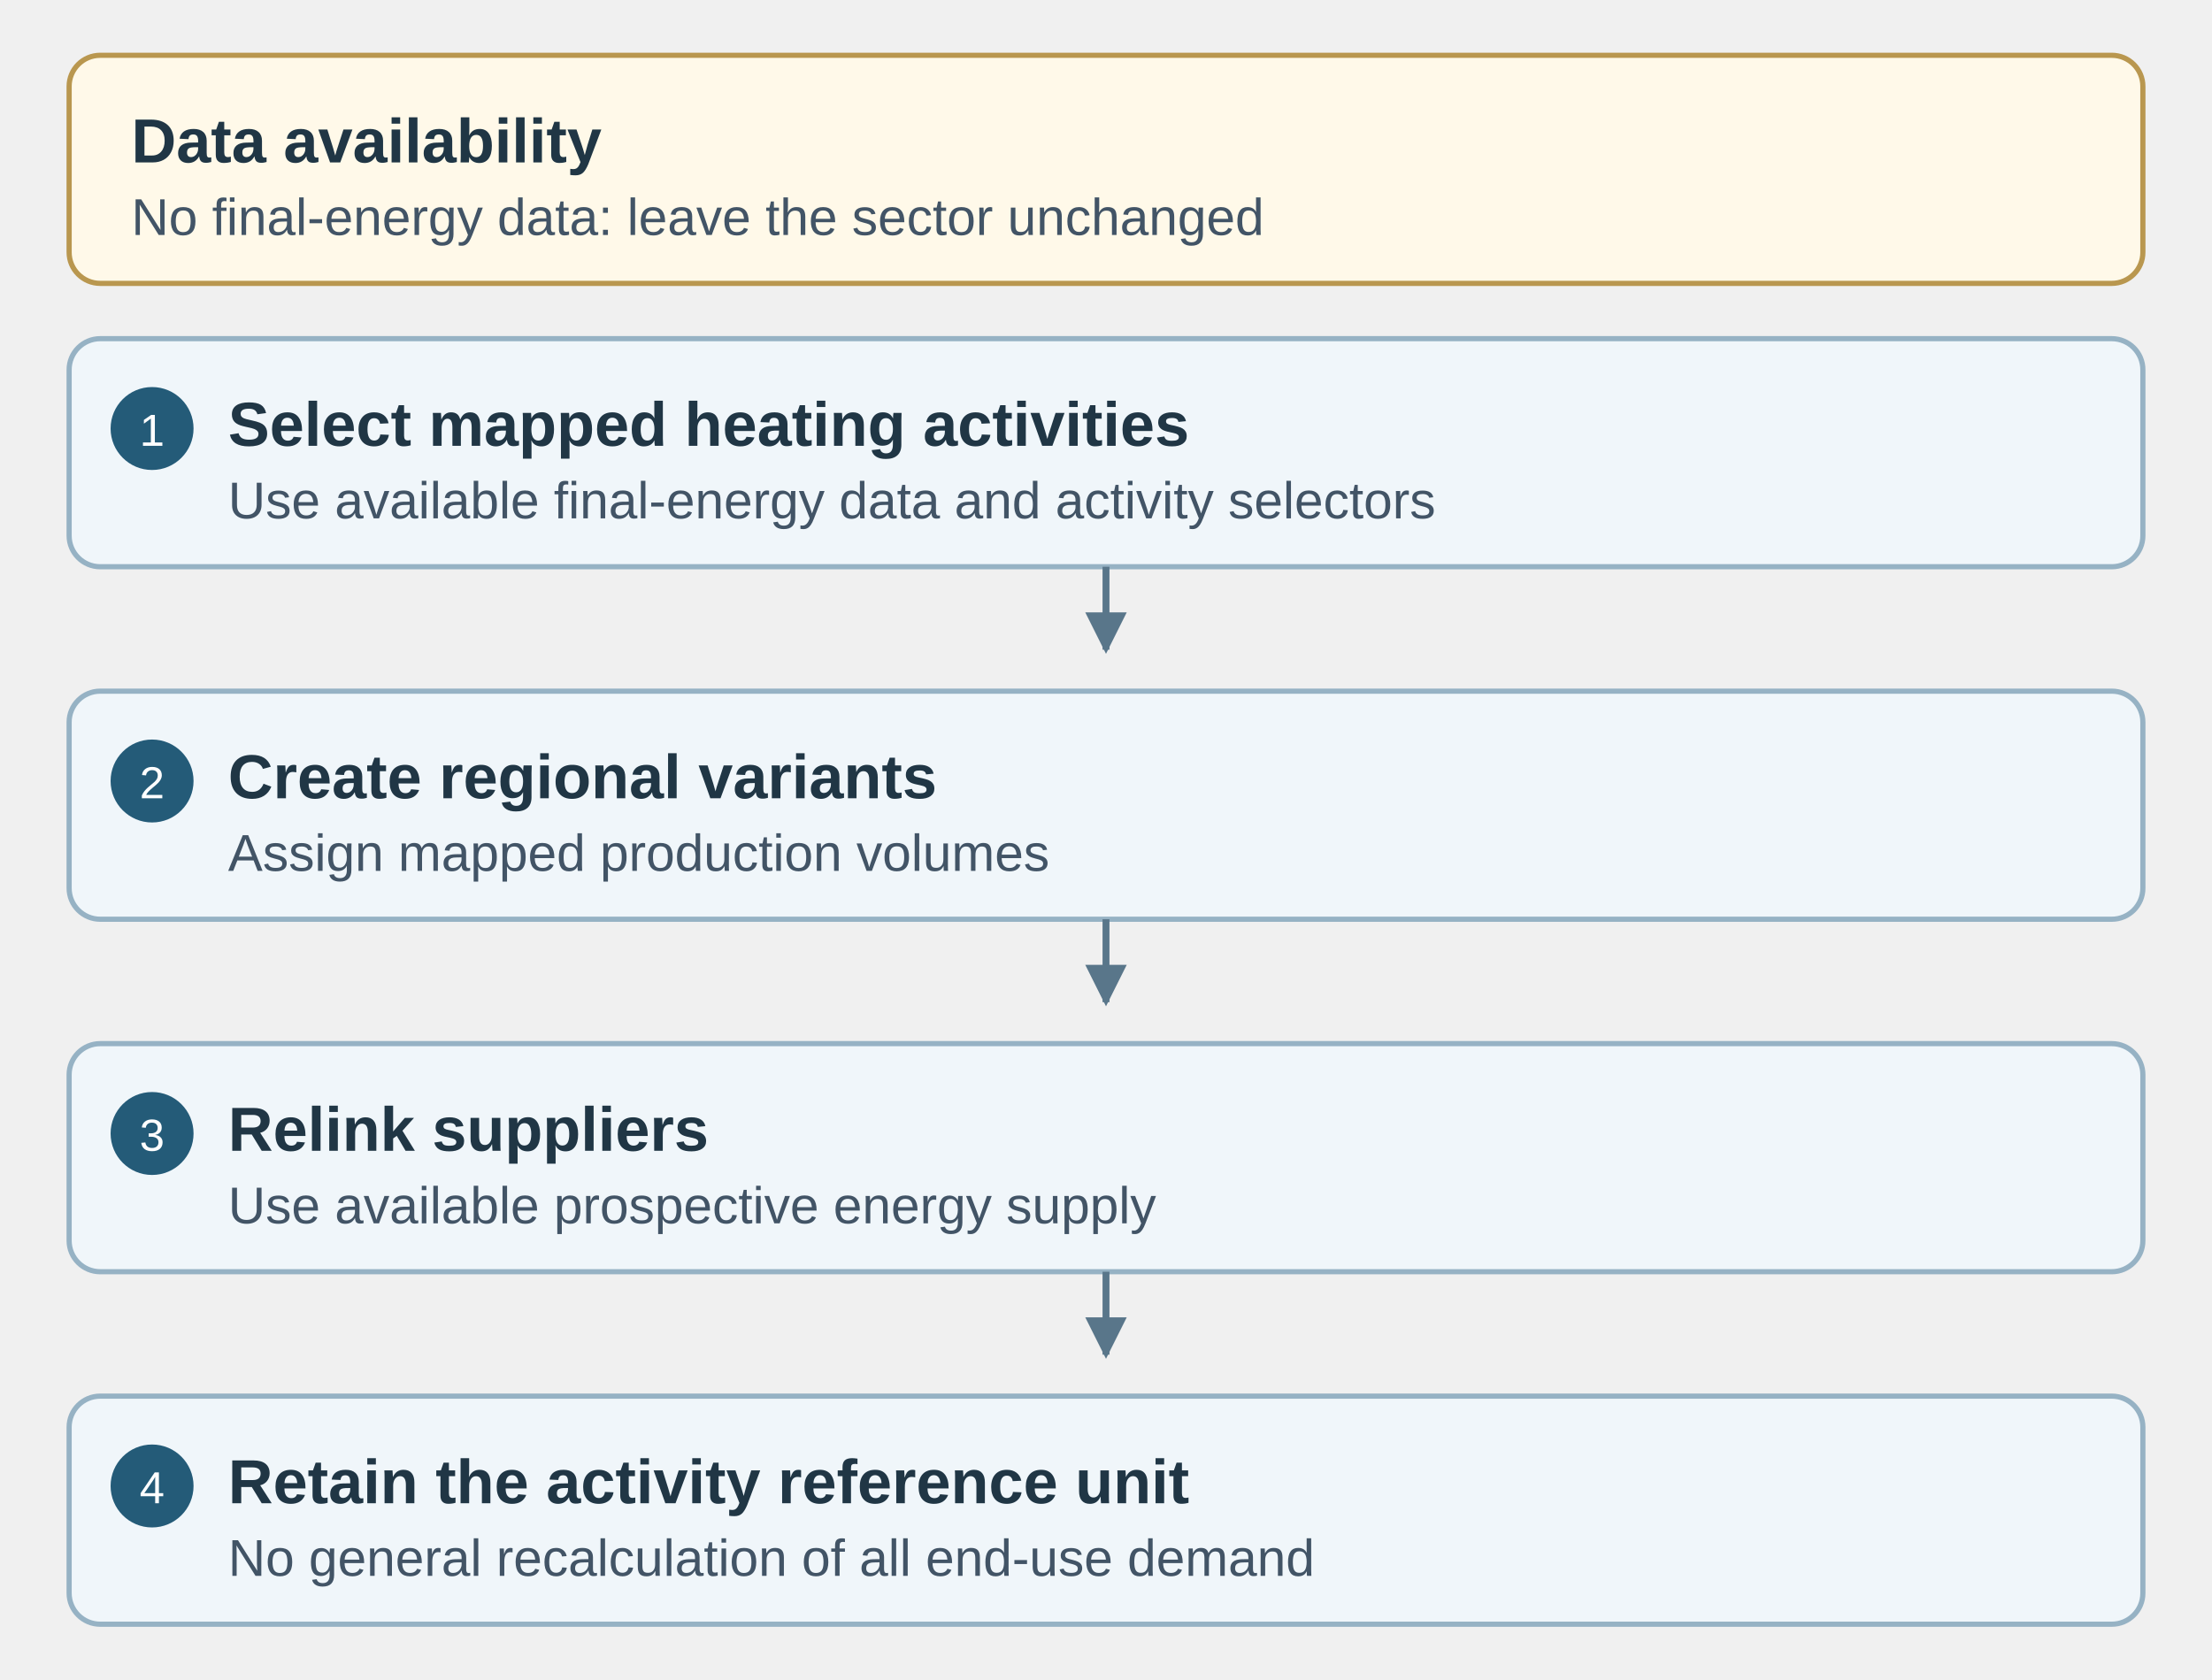
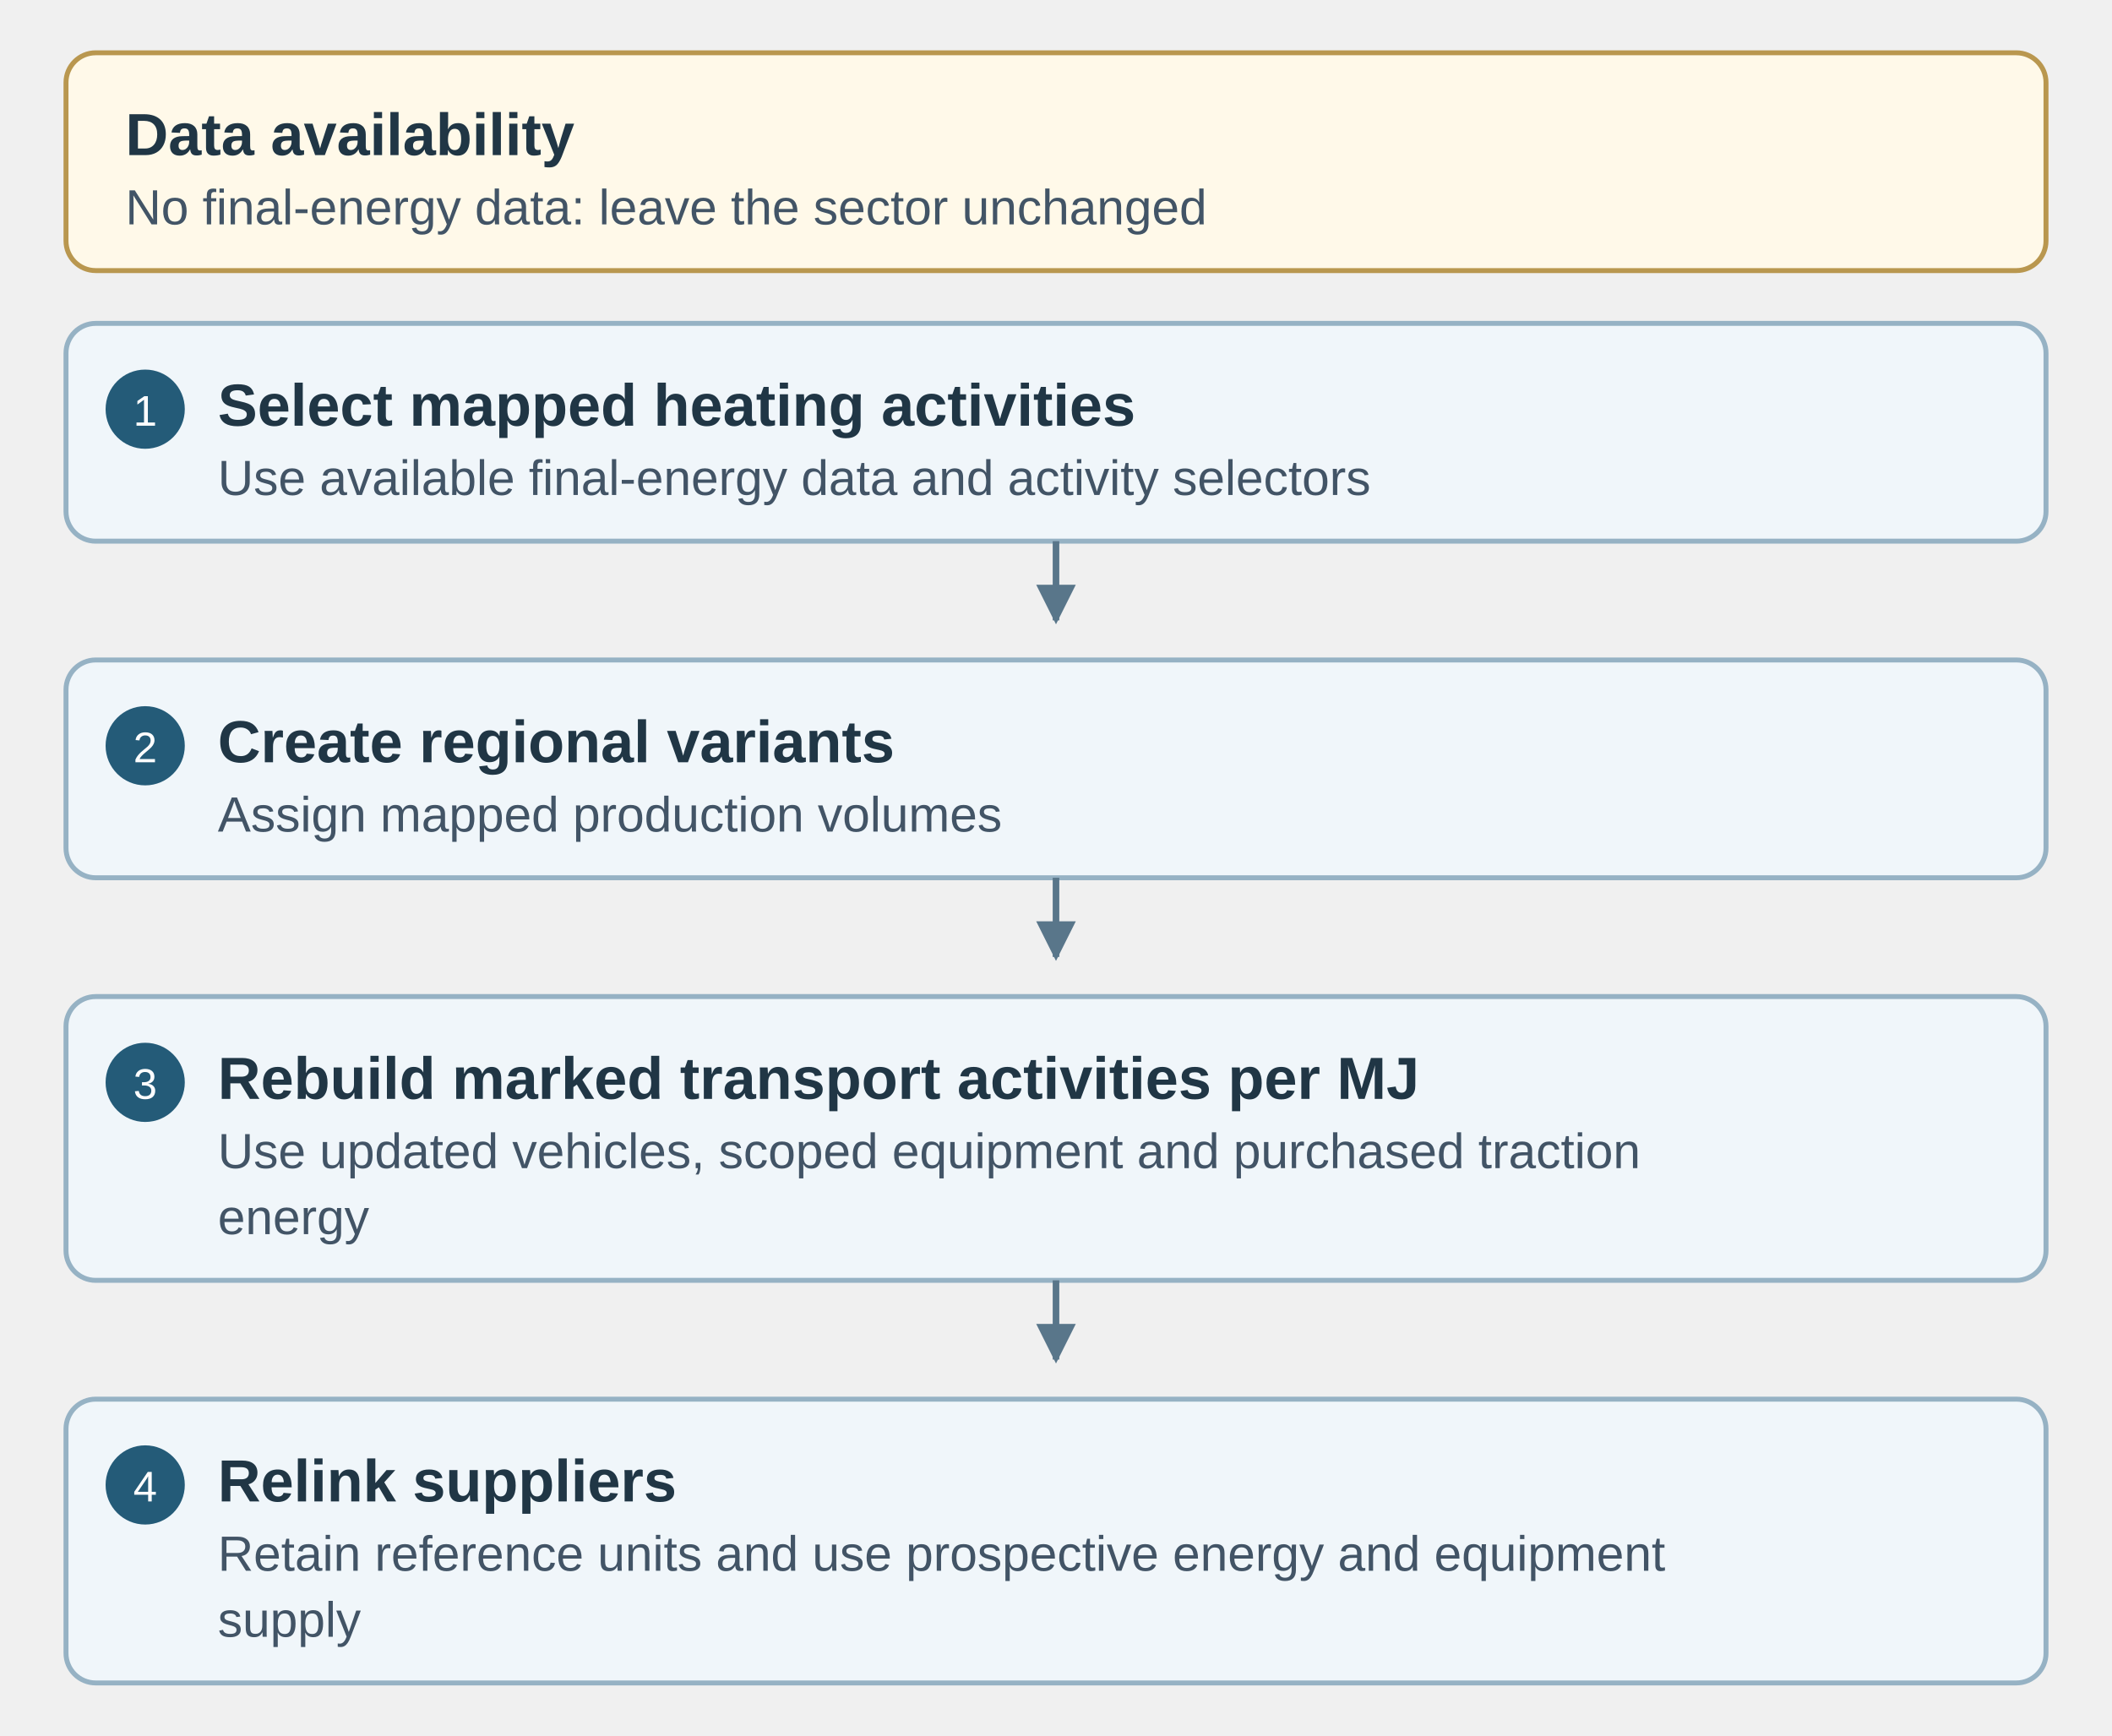
- <svg xmlns="http://www.w3.org/2000/svg" width="640" height="486" viewBox="0 0 640 486" role="img" aria-labelledby="title description" font-family="Arial, Helvetica, sans-serif" fill="#203645">
+ <svg xmlns="http://www.w3.org/2000/svg" width="640" height="526" viewBox="0 0 640 526" role="img" aria-labelledby="title description" font-family="Arial, Helvetica, sans-serif" fill="#203645">
  <defs>
    <marker id="arrow" viewBox="0 0 10 10" refX="9" refY="5" markerWidth="6" markerHeight="6" orient="auto-start-reverse">
      <path d="M0 0 L10 5 L0 10 Z" fill="#59768a" />
    </marker>
  </defs>
  <rect x="20" y="16" width="600" height="66" rx="9" fill="#fff9e9" stroke="#b9974f" stroke-width="1.5" />
  <text x="38" y="47" font-size="18" font-weight="600">Data availability</text>
  <text x="38" y="68" font-size="15" fill="#425466">No final-energy data: leave the sector unchanged</text>
  <rect x="20" y="98" width="600" height="66" rx="9" fill="#f0f6fa" stroke="#96b2c4" stroke-width="1.5" />
  <circle cx="44" cy="124" r="12" fill="#245b78" />
  <text x="44" y="129" text-anchor="middle" font-size="13" fill="white">1</text>
  <text x="66" y="129" font-size="18" font-weight="600">Select mapped heating activities</text>
  <text x="66" y="150" font-size="15" fill="#425466">Use available final-energy data and activity selectors</text>
  <path d="M320 164 v24" stroke="#59768a" stroke-width="2" fill="none" marker-end="url(#arrow)" />
  <rect x="20" y="200" width="600" height="66" rx="9" fill="#f0f6fa" stroke="#96b2c4" stroke-width="1.5" />
  <circle cx="44" cy="226" r="12" fill="#245b78" />
  <text x="44" y="231" text-anchor="middle" font-size="13" fill="white">2</text>
  <text x="66" y="231" font-size="18" font-weight="600">Create regional variants</text>
  <text x="66" y="252" font-size="15" fill="#425466">Assign mapped production volumes</text>
  <path d="M320 266 v24" stroke="#59768a" stroke-width="2" fill="none" marker-end="url(#arrow)" />
-   <rect x="20" y="302" width="600" height="66" rx="9" fill="#f0f6fa" stroke="#96b2c4" stroke-width="1.5" />
+   <rect x="20" y="302" width="600" height="86" rx="9" fill="#f0f6fa" stroke="#96b2c4" stroke-width="1.5" />
  <circle cx="44" cy="328" r="12" fill="#245b78" />
  <text x="44" y="333" text-anchor="middle" font-size="13" fill="white">3</text>
-   <text x="66" y="333" font-size="18" font-weight="600">Relink suppliers</text>
-   <text x="66" y="354" font-size="15" fill="#425466">Use available prospective energy supply</text>
-   <path d="M320 368 v24" stroke="#59768a" stroke-width="2" fill="none" marker-end="url(#arrow)" />
-   <rect x="20" y="404" width="600" height="66" rx="9" fill="#f0f6fa" stroke="#96b2c4" stroke-width="1.5" />
-   <circle cx="44" cy="430" r="12" fill="#245b78" />
-   <text x="44" y="435" text-anchor="middle" font-size="13" fill="white">4</text>
-   <text x="66" y="435" font-size="18" font-weight="600">Retain the activity reference unit</text>
-   <text x="66" y="456" font-size="15" fill="#425466">No general recalculation of all end-use demand</text>
+   <text x="66" y="333" font-size="18" font-weight="600">Rebuild marked transport activities per MJ</text>
+   <text x="66" y="354" font-size="15" fill="#425466">Use updated vehicles, scoped equipment and purchased traction</text>
+   <text x="66" y="374" font-size="15" fill="#425466">energy</text>
+   <path d="M320 388 v24" stroke="#59768a" stroke-width="2" fill="none" marker-end="url(#arrow)" />
+   <rect x="20" y="424" width="600" height="86" rx="9" fill="#f0f6fa" stroke="#96b2c4" stroke-width="1.5" />
+   <circle cx="44" cy="450" r="12" fill="#245b78" />
+   <text x="44" y="455" text-anchor="middle" font-size="13" fill="white">4</text>
+   <text x="66" y="455" font-size="18" font-weight="600">Relink suppliers</text>
+   <text x="66" y="476" font-size="15" fill="#425466">Retain reference units and use prospective energy and equipment</text>
+   <text x="66" y="496" font-size="15" fill="#425466">supply</text>
</svg>
